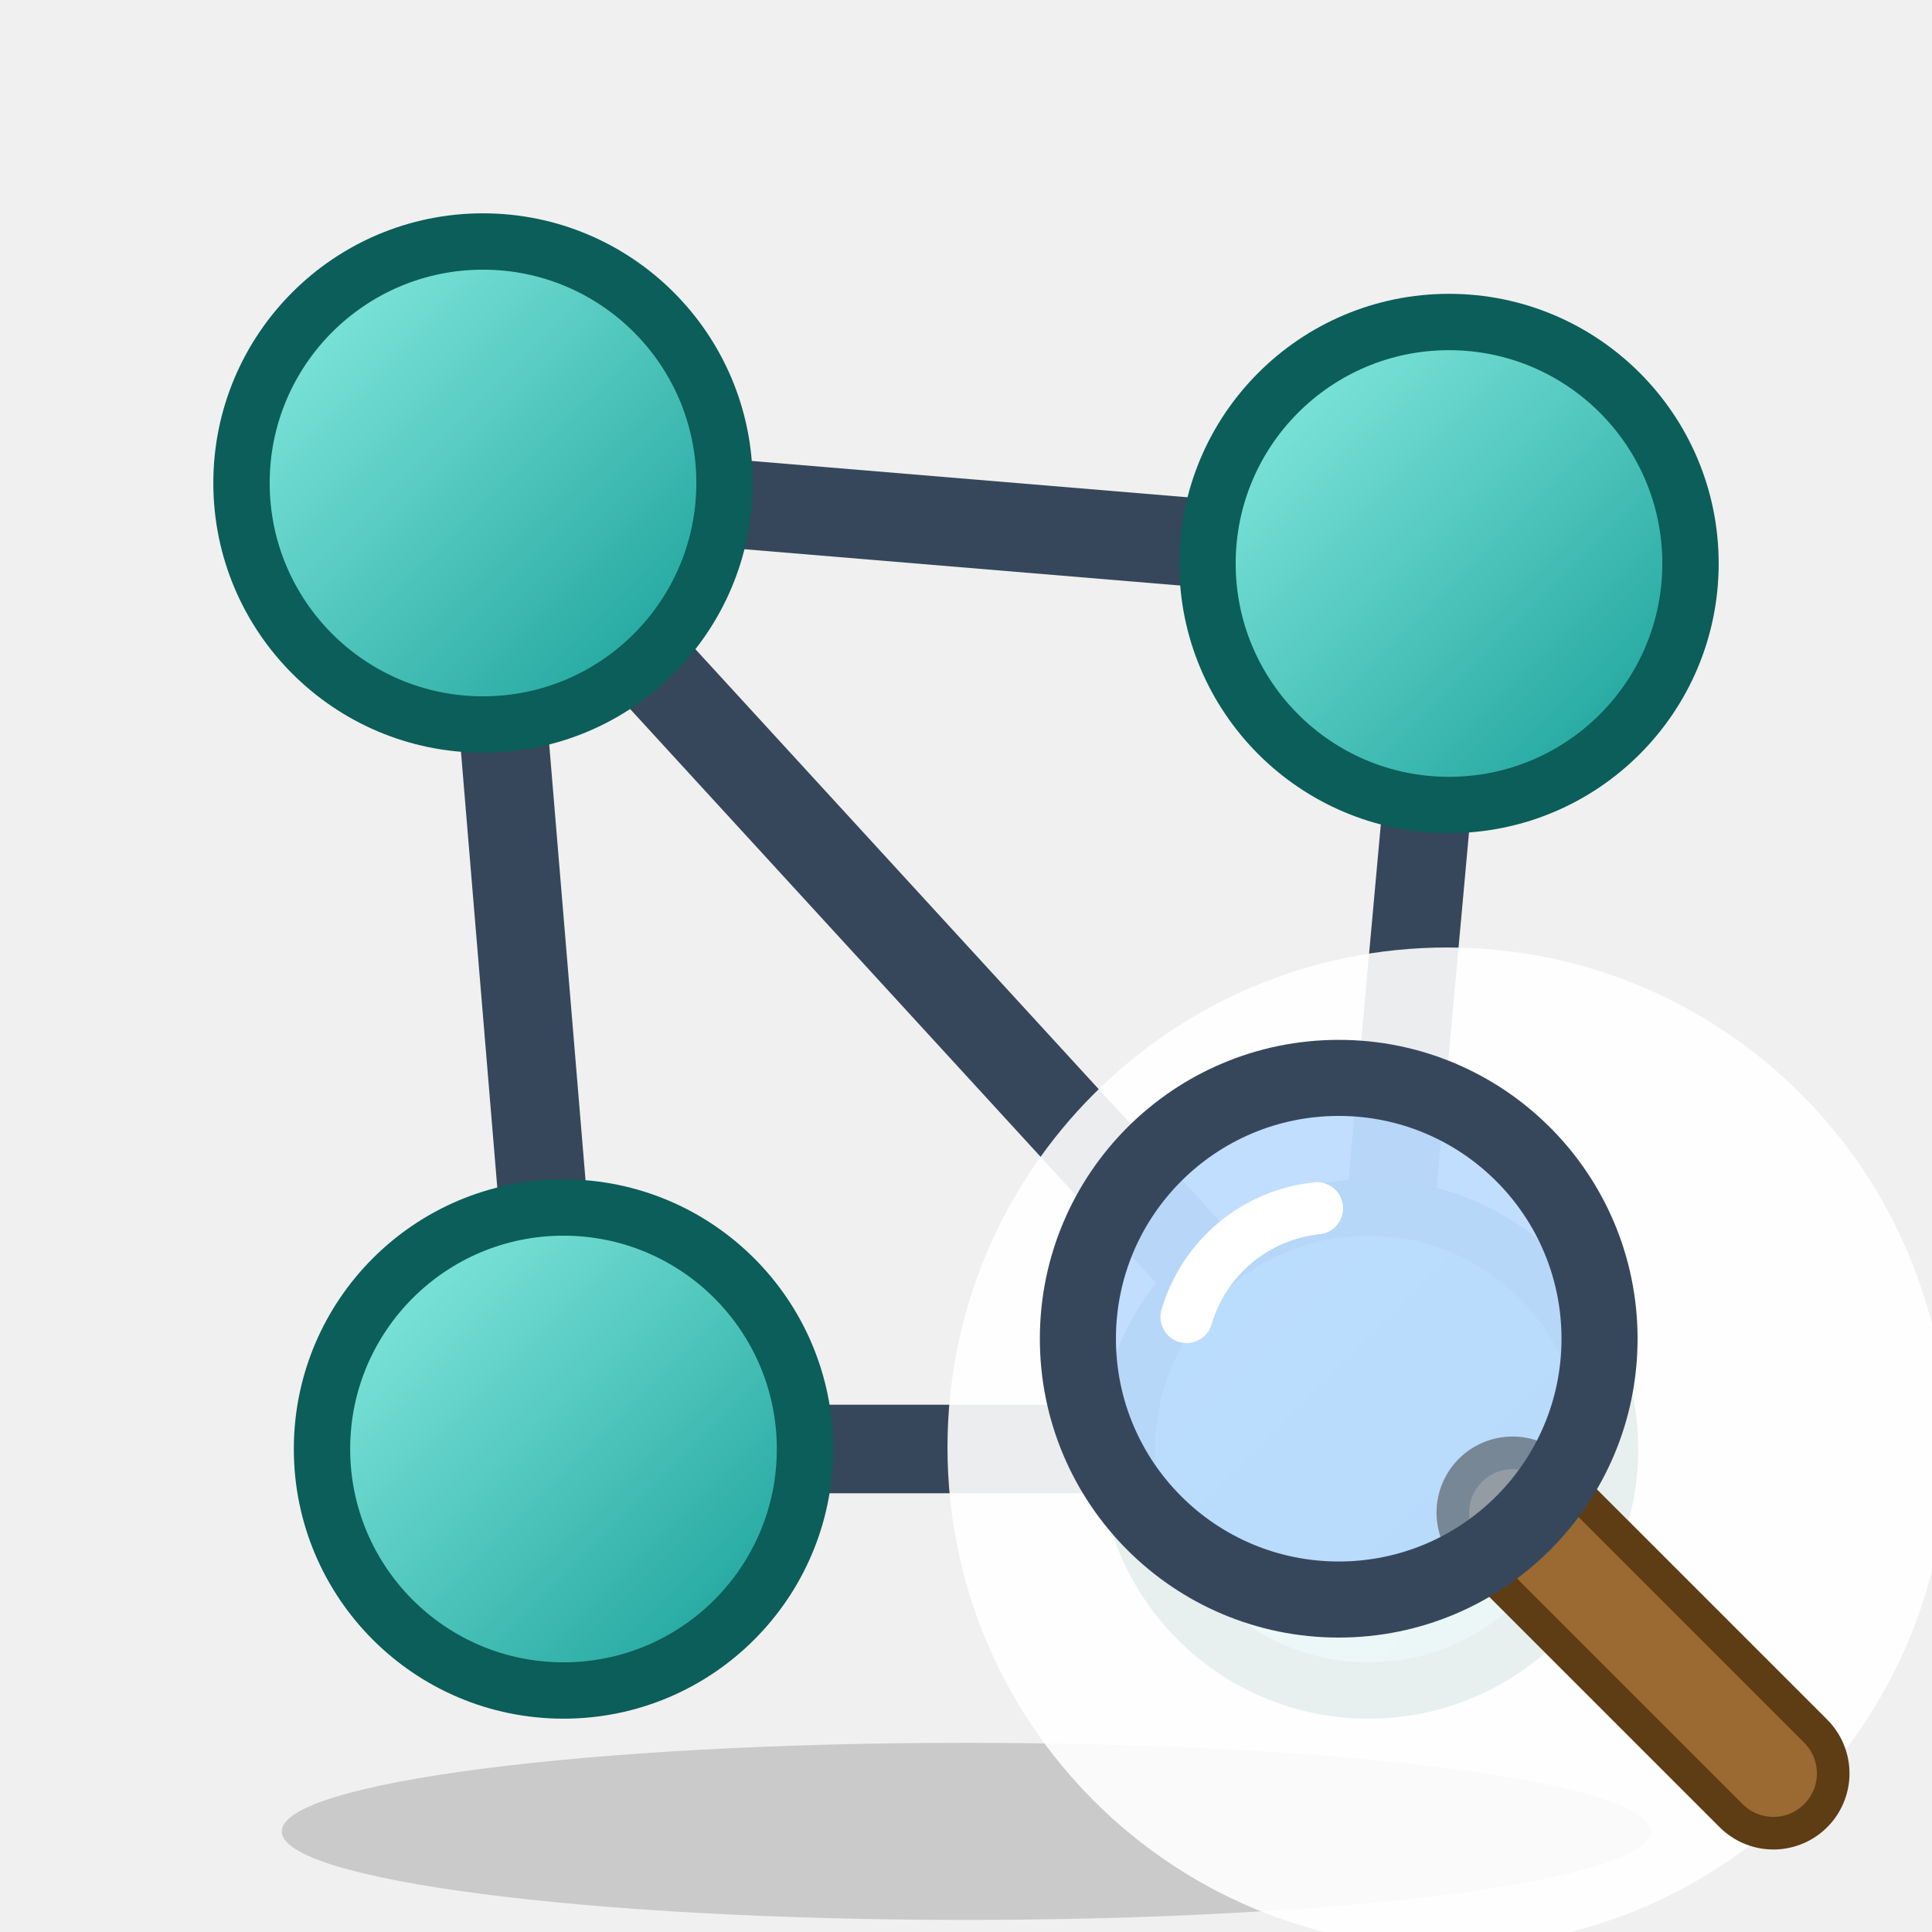
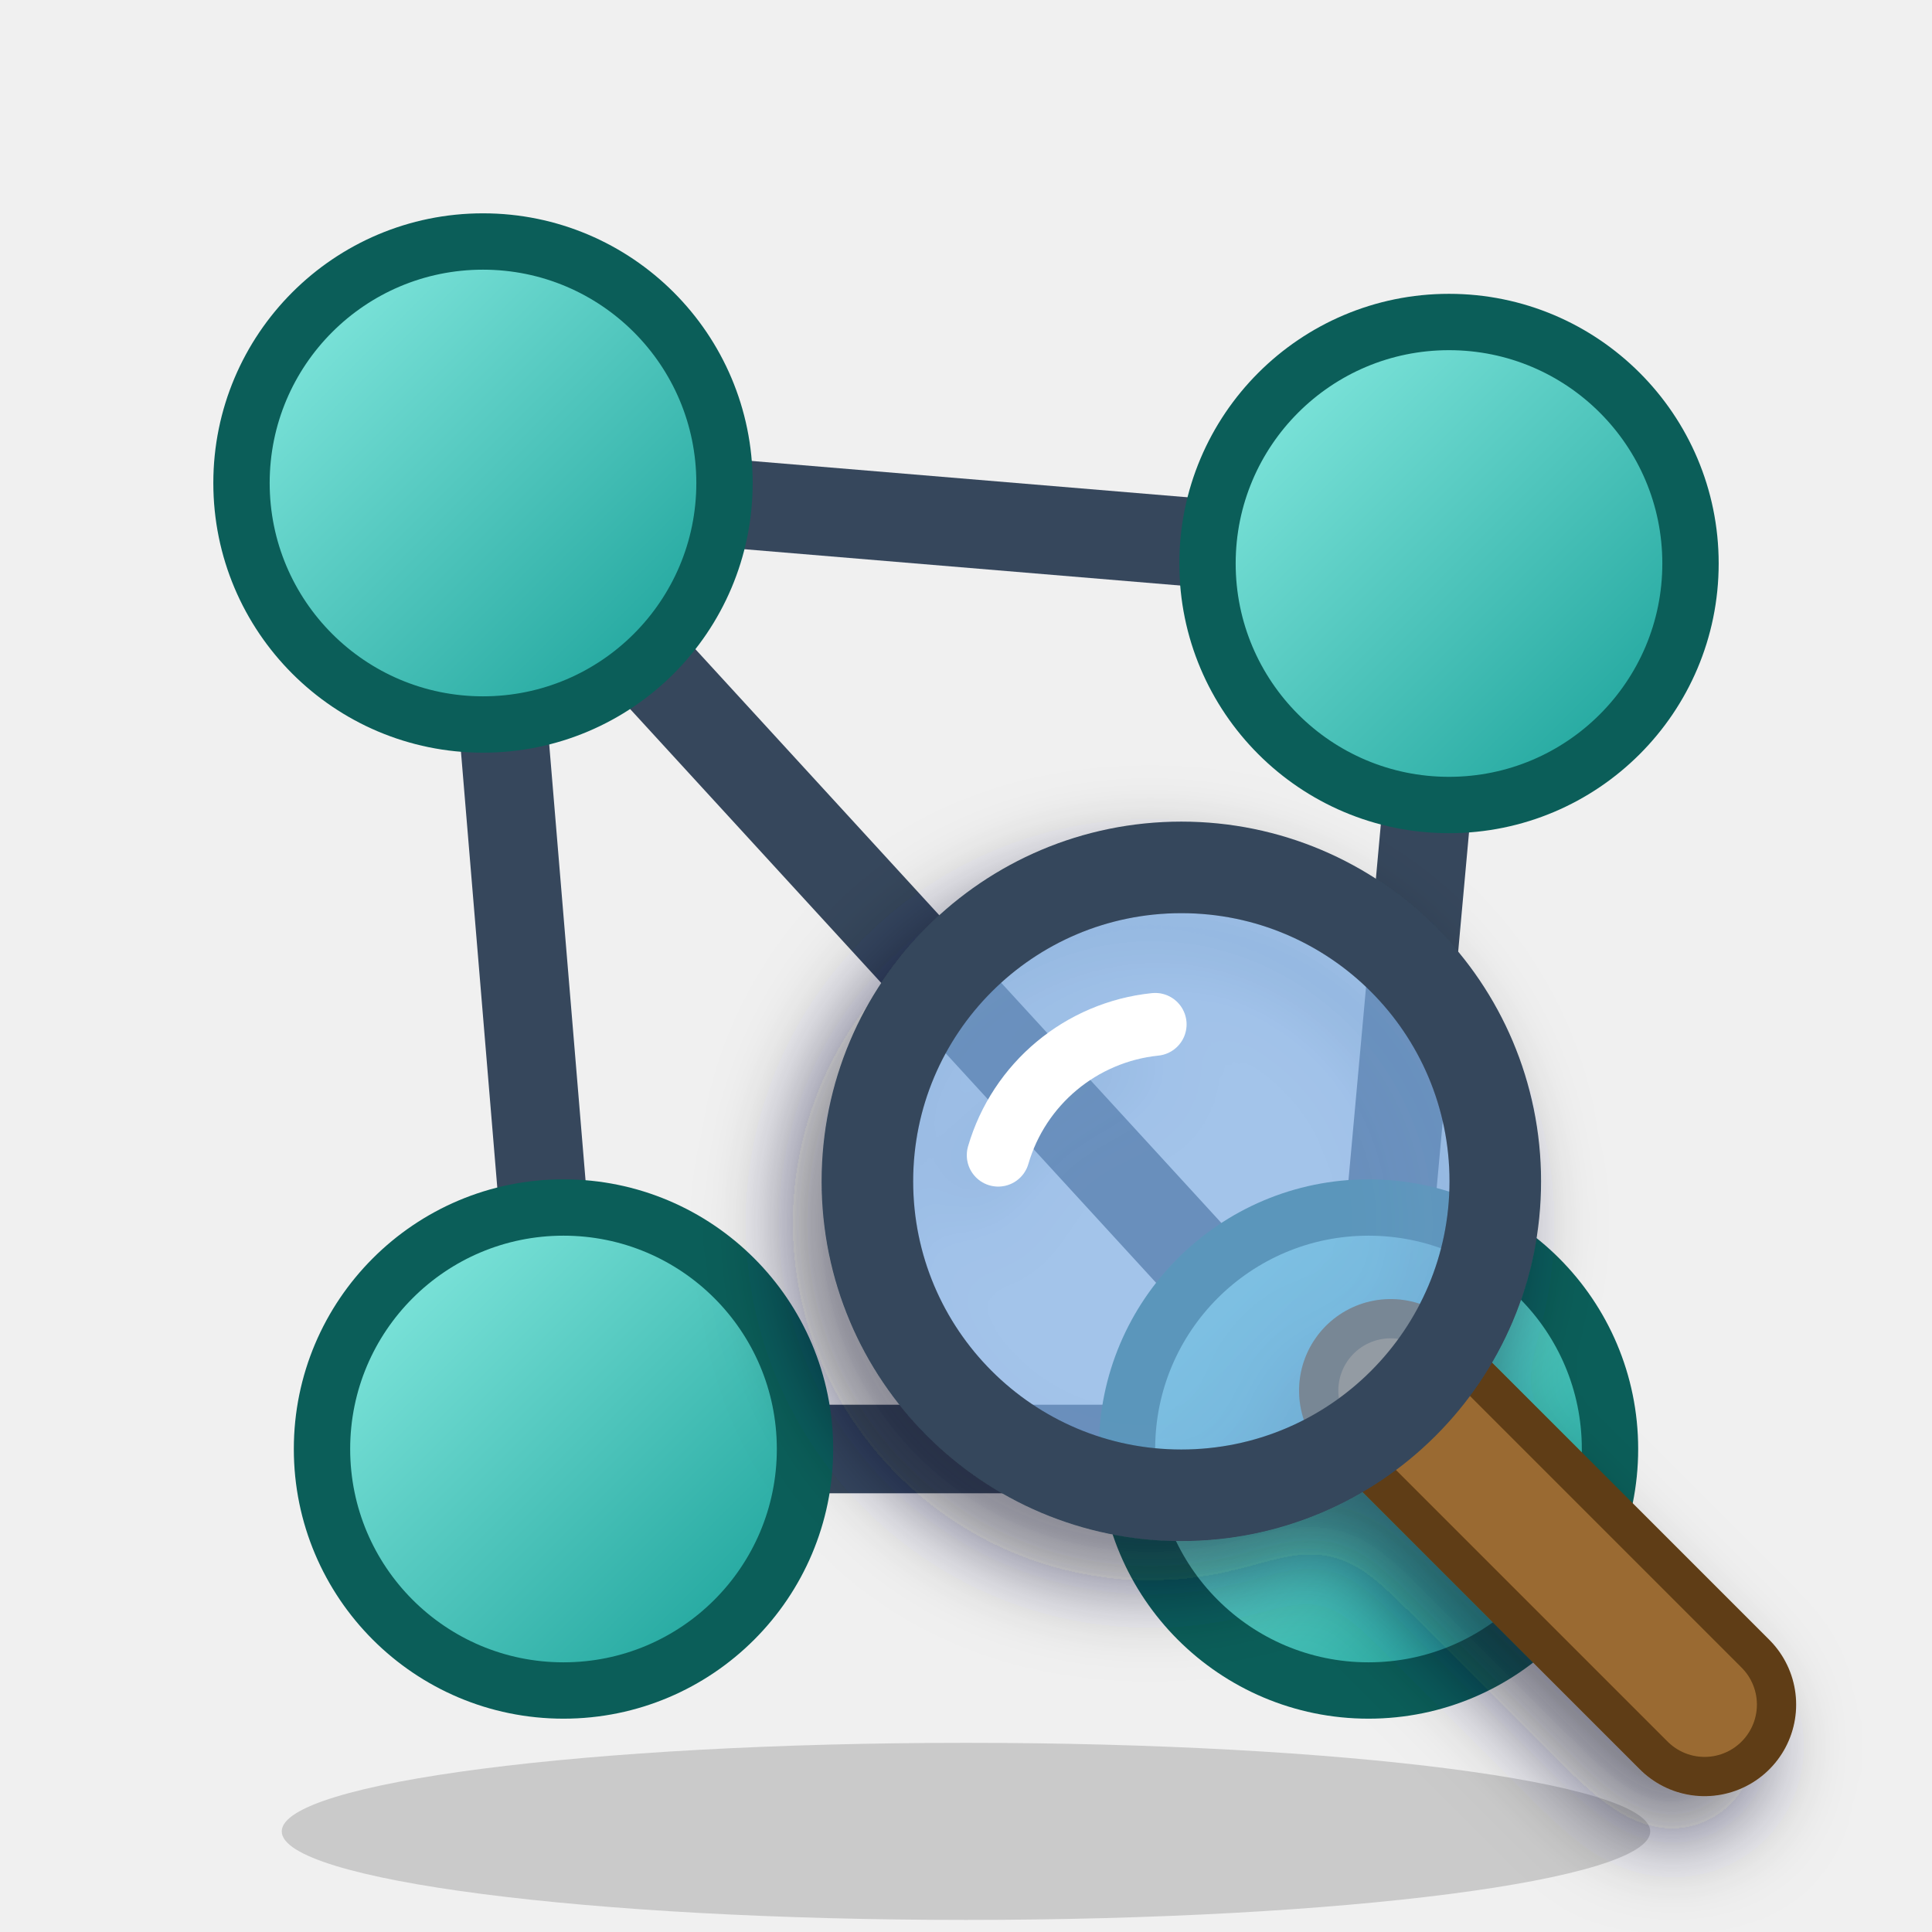
<svg xmlns="http://www.w3.org/2000/svg" viewBox="0 0 48 48" width="48" height="48" class="xp-ic" aria-hidden="true">
  <defs>
    <linearGradient id="i67g1" x1="0" y1="0" x2="1" y2="1">
      <stop offset="0" stop-color="#8ff0e6" />
      <stop offset="1" stop-color="#129c94" />
    </linearGradient>
    <linearGradient id="i67g2" x1="0" y1="0" x2="1" y2="1">
      <stop offset="0" stop-color="#8ff0e6" />
      <stop offset="1" stop-color="#129c94" />
    </linearGradient>
    <linearGradient id="i67g3" x1="0" y1="0" x2="1" y2="1">
      <stop offset="0" stop-color="#8ff0e6" />
      <stop offset="1" stop-color="#129c94" />
    </linearGradient>
    <linearGradient id="i67g4" x1="0" y1="0" x2="1" y2="1">
      <stop offset="0" stop-color="#8ff0e6" />
      <stop offset="1" stop-color="#129c94" />
    </linearGradient>
+     <filter id="i67sh" x="-30%" y="-30%" width="160%" height="160%">
+       <feDropShadow dx="-1.2" dy="1.6" stdDeviation="1.6" flood-color="#0b1a33" flood-opacity=".55" />
+     </filter>
  </defs>
  <ellipse cx="24" cy="45.5" rx="17" ry="2.2" fill="#000" opacity=".16" />
  <path d="M12 12L36 14" stroke="#36475c" stroke-width="2.2" />
  <path d="M12 12L14 36" stroke="#36475c" stroke-width="2.2" />
  <path d="M36 14L34 36" stroke="#36475c" stroke-width="2.2" />
  <path d="M14 36L34 36" stroke="#36475c" stroke-width="2.2" />
  <path d="M12 12L34 36" stroke="#36475c" stroke-width="2.2" />
  <circle cx="12" cy="12" r="6" fill="url(#i67g1)" stroke="#0b5e59" stroke-width="1.4" />
  <circle cx="14" cy="36" r="6" fill="url(#i67g2)" stroke="#0b5e59" stroke-width="1.4" />
  <circle cx="34" cy="36" r="6" fill="url(#i67g3)" stroke="#0b5e59" stroke-width="1.4" />
  <circle cx="36" cy="14" r="6" fill="url(#i67g4)" stroke="#0b5e59" stroke-width="1.4" />
-   <g transform="translate(23 23) scale(.54)">
-     <circle cx="24" cy="24" r="23" fill="#fff" opacity=".9" />
+   <g transform="translate(17 17) scale(.65)" filter="url(#i67sh)">
    <path d="M27 27l12 12" stroke="#5e3d14" stroke-width="7" stroke-linecap="round" />
    <path d="M27 27l12 12" stroke="#9a6a32" stroke-width="4" stroke-linecap="round" />
    <circle cx="19" cy="19" r="12" fill="#8fc2ff" fill-opacity=".55" stroke="#36475c" stroke-width="3.5" />
    <path d="M12 18a7 7 0 0 1 6-5" stroke="#fff" stroke-width="2.4" fill="none" stroke-linecap="round" />
  </g>
</svg>
